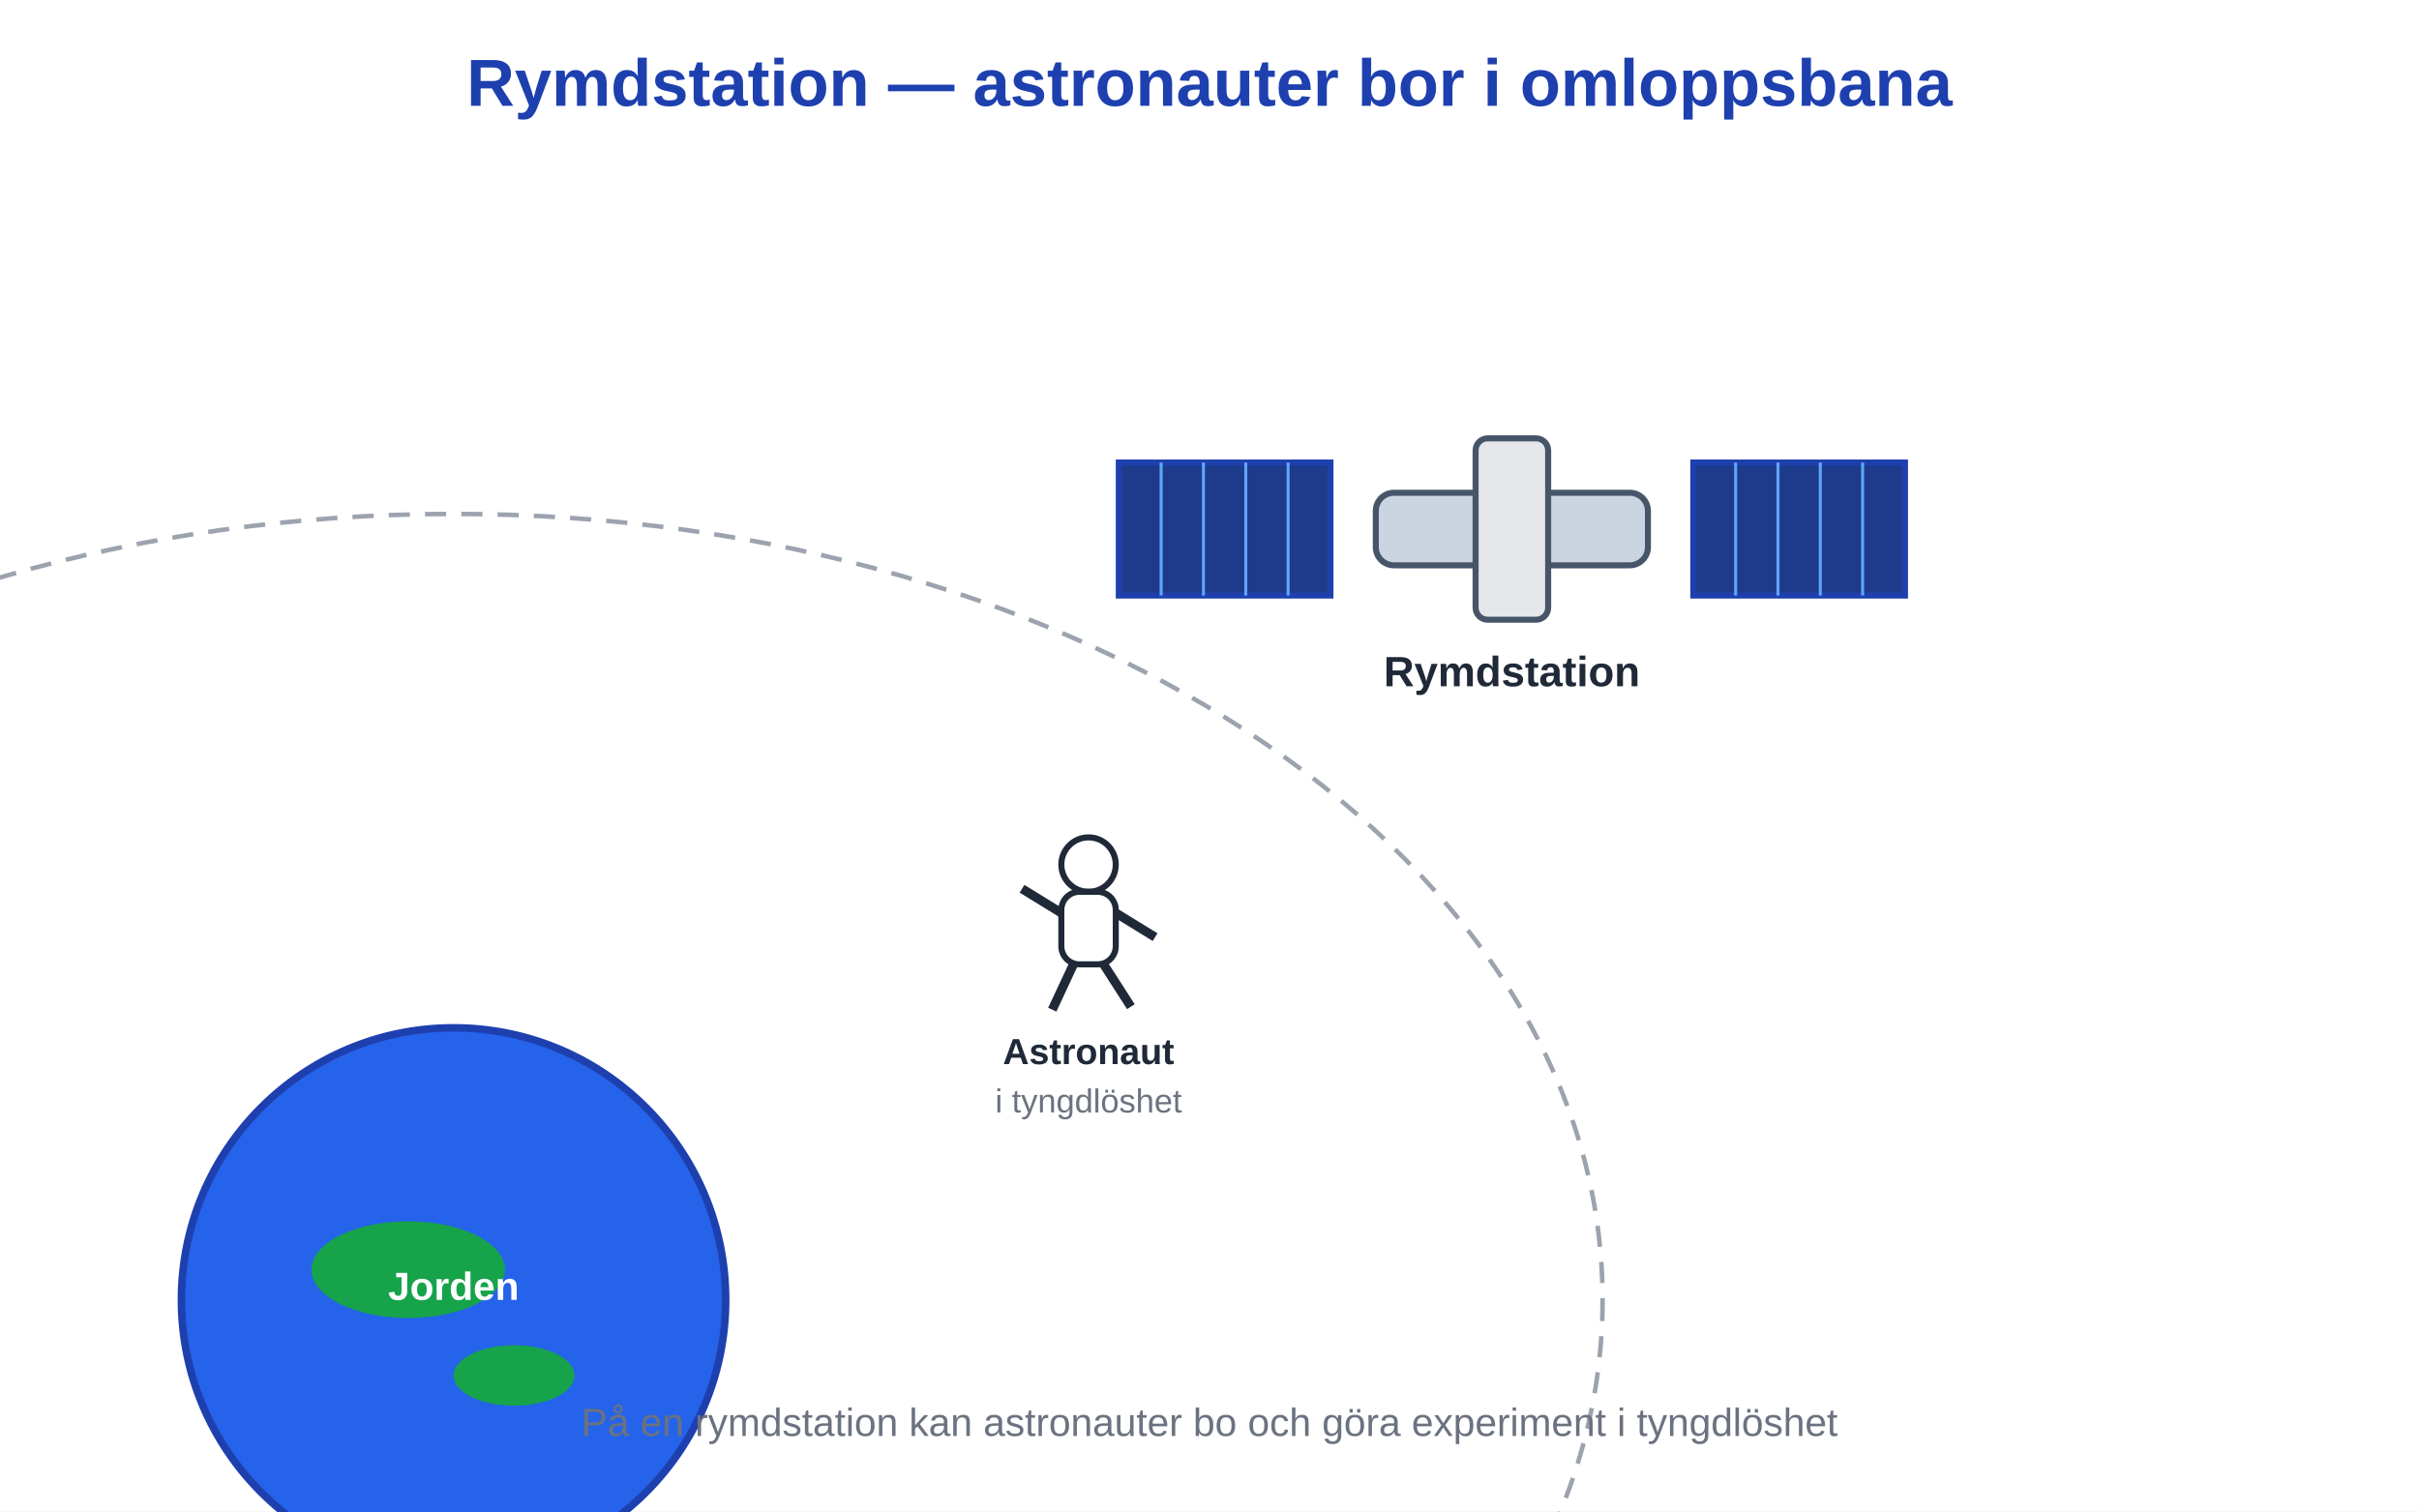
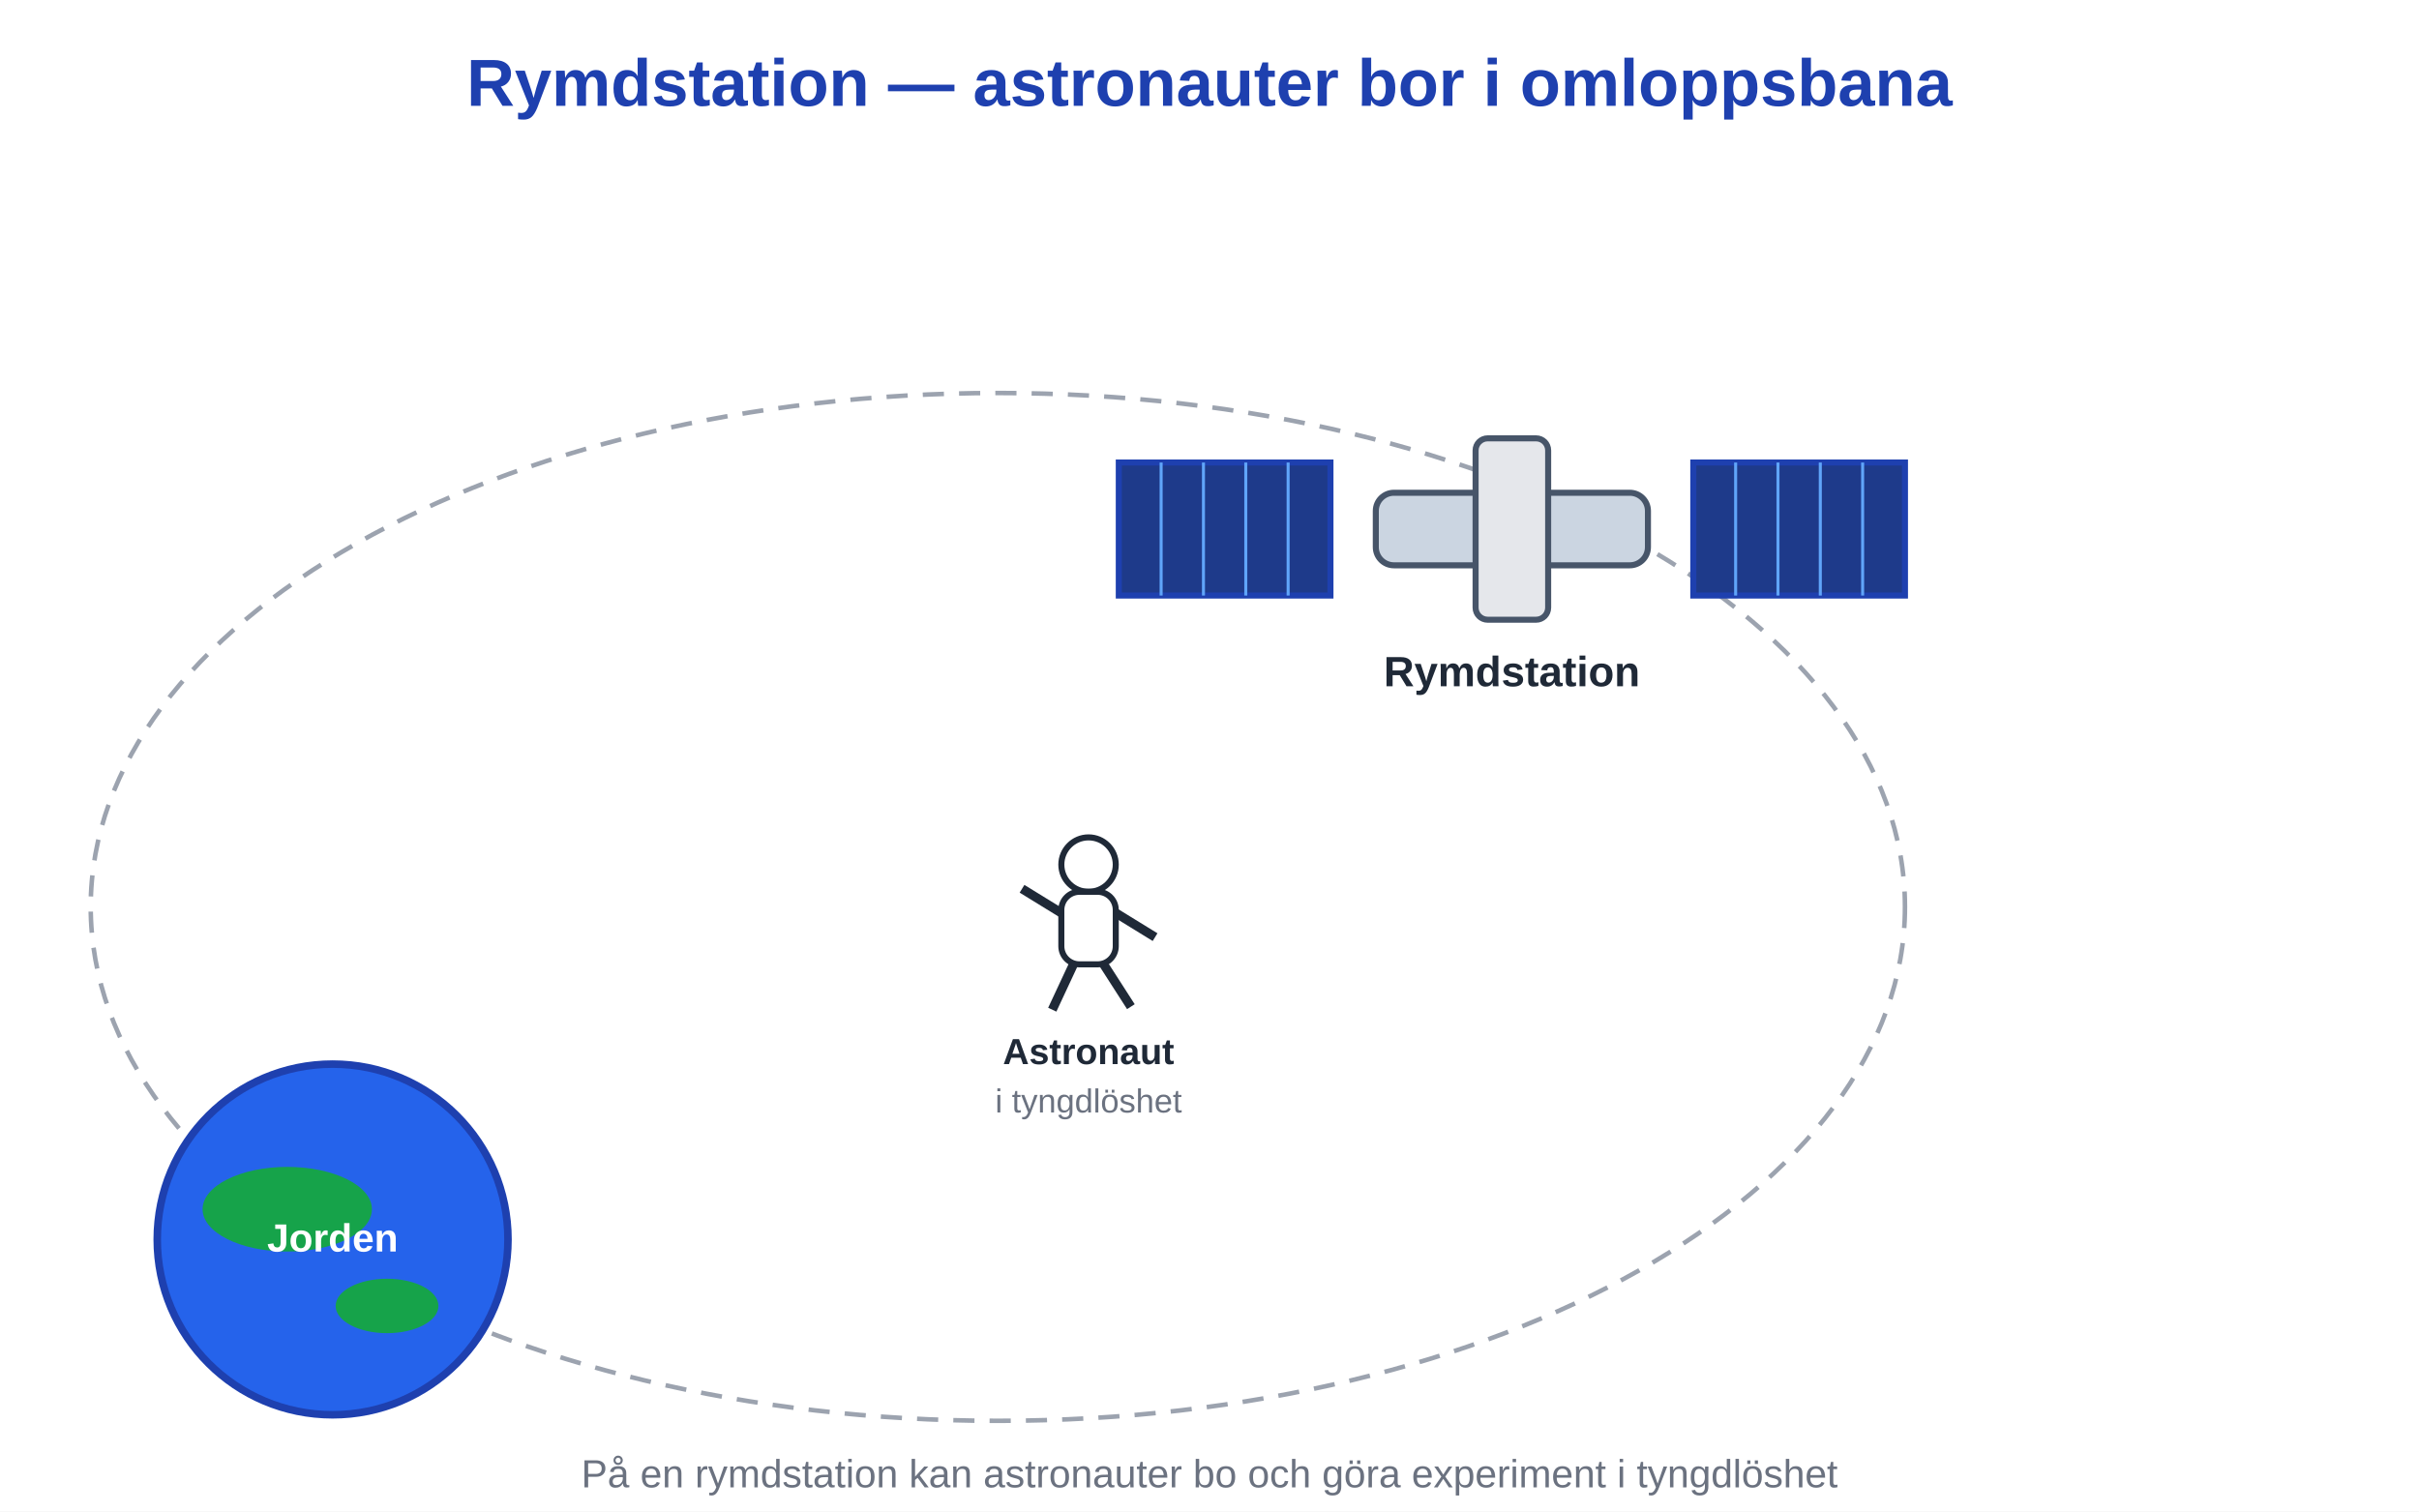
<svg xmlns="http://www.w3.org/2000/svg" viewBox="0 0 800 500" width="800" height="500">
  <rect width="800" height="500" fill="white" />
  <text x="400" y="35" font-family="Arial,sans-serif" font-size="22" fill="#1e40af" text-anchor="middle" font-weight="bold">Rymdstation — astronauter bor i omloppsbana</text>
-   <circle cx="150.0" cy="430.0" r="90.0" fill="#2563eb" stroke="#1e40af" stroke-width="2.5" />
-   <ellipse cx="135.0" cy="420.0" rx="32.0" ry="16.0" fill="#16a34a" stroke="none" stroke-width="2" />
-   <ellipse cx="170.0" cy="455.0" rx="20.0" ry="10.0" fill="#16a34a" stroke="none" stroke-width="2" />
-   <text x="150" y="430" font-family="Arial,sans-serif" font-size="13" fill="white" text-anchor="middle" font-weight="bold">Jorden</text>
-   <ellipse cx="150.0" cy="430.0" rx="380.0" ry="260.0" fill="none" stroke="#9ca3af" stroke-width="1.5" stroke-dasharray="7,5" />
+   <ellipse cx="330.0" cy="300.0" rx="300.0" ry="170.0" fill="none" stroke="#9ca3af" stroke-width="1.5" stroke-dasharray="7,5" />
+   <circle cx="110.0" cy="410.0" r="58.0" fill="#2563eb" stroke="#1e40af" stroke-width="2.5" />
+   <ellipse cx="95.0" cy="400.0" rx="28.0" ry="14.0" fill="#16a34a" stroke="none" stroke-width="2" />
+   <ellipse cx="128.0" cy="432.0" rx="17.0" ry="9.0" fill="#16a34a" stroke="none" stroke-width="2" />
+   <text x="110" y="414" font-family="Arial,sans-serif" font-size="13" fill="white" text-anchor="middle" font-weight="bold">Jorden</text>
  <rect x="455" y="163" width="90" height="24" fill="#cbd5e1" stroke="#475569" stroke-width="2" rx="6" />
  <rect x="488" y="145" width="24" height="60" fill="#e5e7eb" stroke="#475569" stroke-width="2" rx="4" />
  <rect x="370" y="153" width="70" height="44" fill="#1e3a8a" stroke="#1e40af" stroke-width="2" rx="0" />
  <rect x="560" y="153" width="70" height="44" fill="#1e3a8a" stroke="#1e40af" stroke-width="2" rx="0" />
  <line x1="384.0" y1="153.0" x2="384.0" y2="197.0" stroke="#60a5fa" stroke-width="1" />
  <line x1="574.0" y1="153.0" x2="574.0" y2="197.0" stroke="#60a5fa" stroke-width="1" />
  <line x1="398.0" y1="153.0" x2="398.0" y2="197.0" stroke="#60a5fa" stroke-width="1" />
  <line x1="588.0" y1="153.0" x2="588.0" y2="197.0" stroke="#60a5fa" stroke-width="1" />
  <line x1="412.0" y1="153.0" x2="412.0" y2="197.0" stroke="#60a5fa" stroke-width="1" />
  <line x1="602.0" y1="153.0" x2="602.0" y2="197.0" stroke="#60a5fa" stroke-width="1" />
  <line x1="426.0" y1="153.0" x2="426.0" y2="197.0" stroke="#60a5fa" stroke-width="1" />
  <line x1="616.0" y1="153.0" x2="616.0" y2="197.0" stroke="#60a5fa" stroke-width="1" />
  <text x="500" y="227" font-family="Arial,sans-serif" font-size="14" fill="#1f2937" text-anchor="middle" font-weight="bold">Rymdstation</text>
  <circle cx="360.0" cy="286.0" r="9.0" fill="white" stroke="#1f2937" stroke-width="2" />
  <rect x="351" y="295" width="18" height="24" fill="white" stroke="#1f2937" stroke-width="2" rx="6" />
  <line x1="351.0" y1="302.0" x2="338.0" y2="294.0" stroke="#1f2937" stroke-width="3" />
  <line x1="369.0" y1="302.0" x2="382.0" y2="310.0" stroke="#1f2937" stroke-width="3" />
  <line x1="355.0" y1="319.0" x2="348.0" y2="334.0" stroke="#1f2937" stroke-width="3" />
  <line x1="365.0" y1="319.0" x2="374.0" y2="333.0" stroke="#1f2937" stroke-width="3" />
  <text x="360" y="352" font-family="Arial,sans-serif" font-size="12" fill="#1f2937" text-anchor="middle" font-weight="bold">Astronaut</text>
  <text x="360" y="368" font-family="Arial,sans-serif" font-size="11" fill="#6b7280" text-anchor="middle">i tyngdlöshet</text>
-   <text x="400" y="475" font-family="Arial,sans-serif" font-size="13" fill="#6b7280" text-anchor="middle">På en rymdstation kan astronauter bo och göra experiment i tyngdlöshet</text>
+   <text x="400" y="492" font-family="Arial,sans-serif" font-size="13" fill="#6b7280" text-anchor="middle">På en rymdstation kan astronauter bo och göra experiment i tyngdlöshet</text>
</svg>
